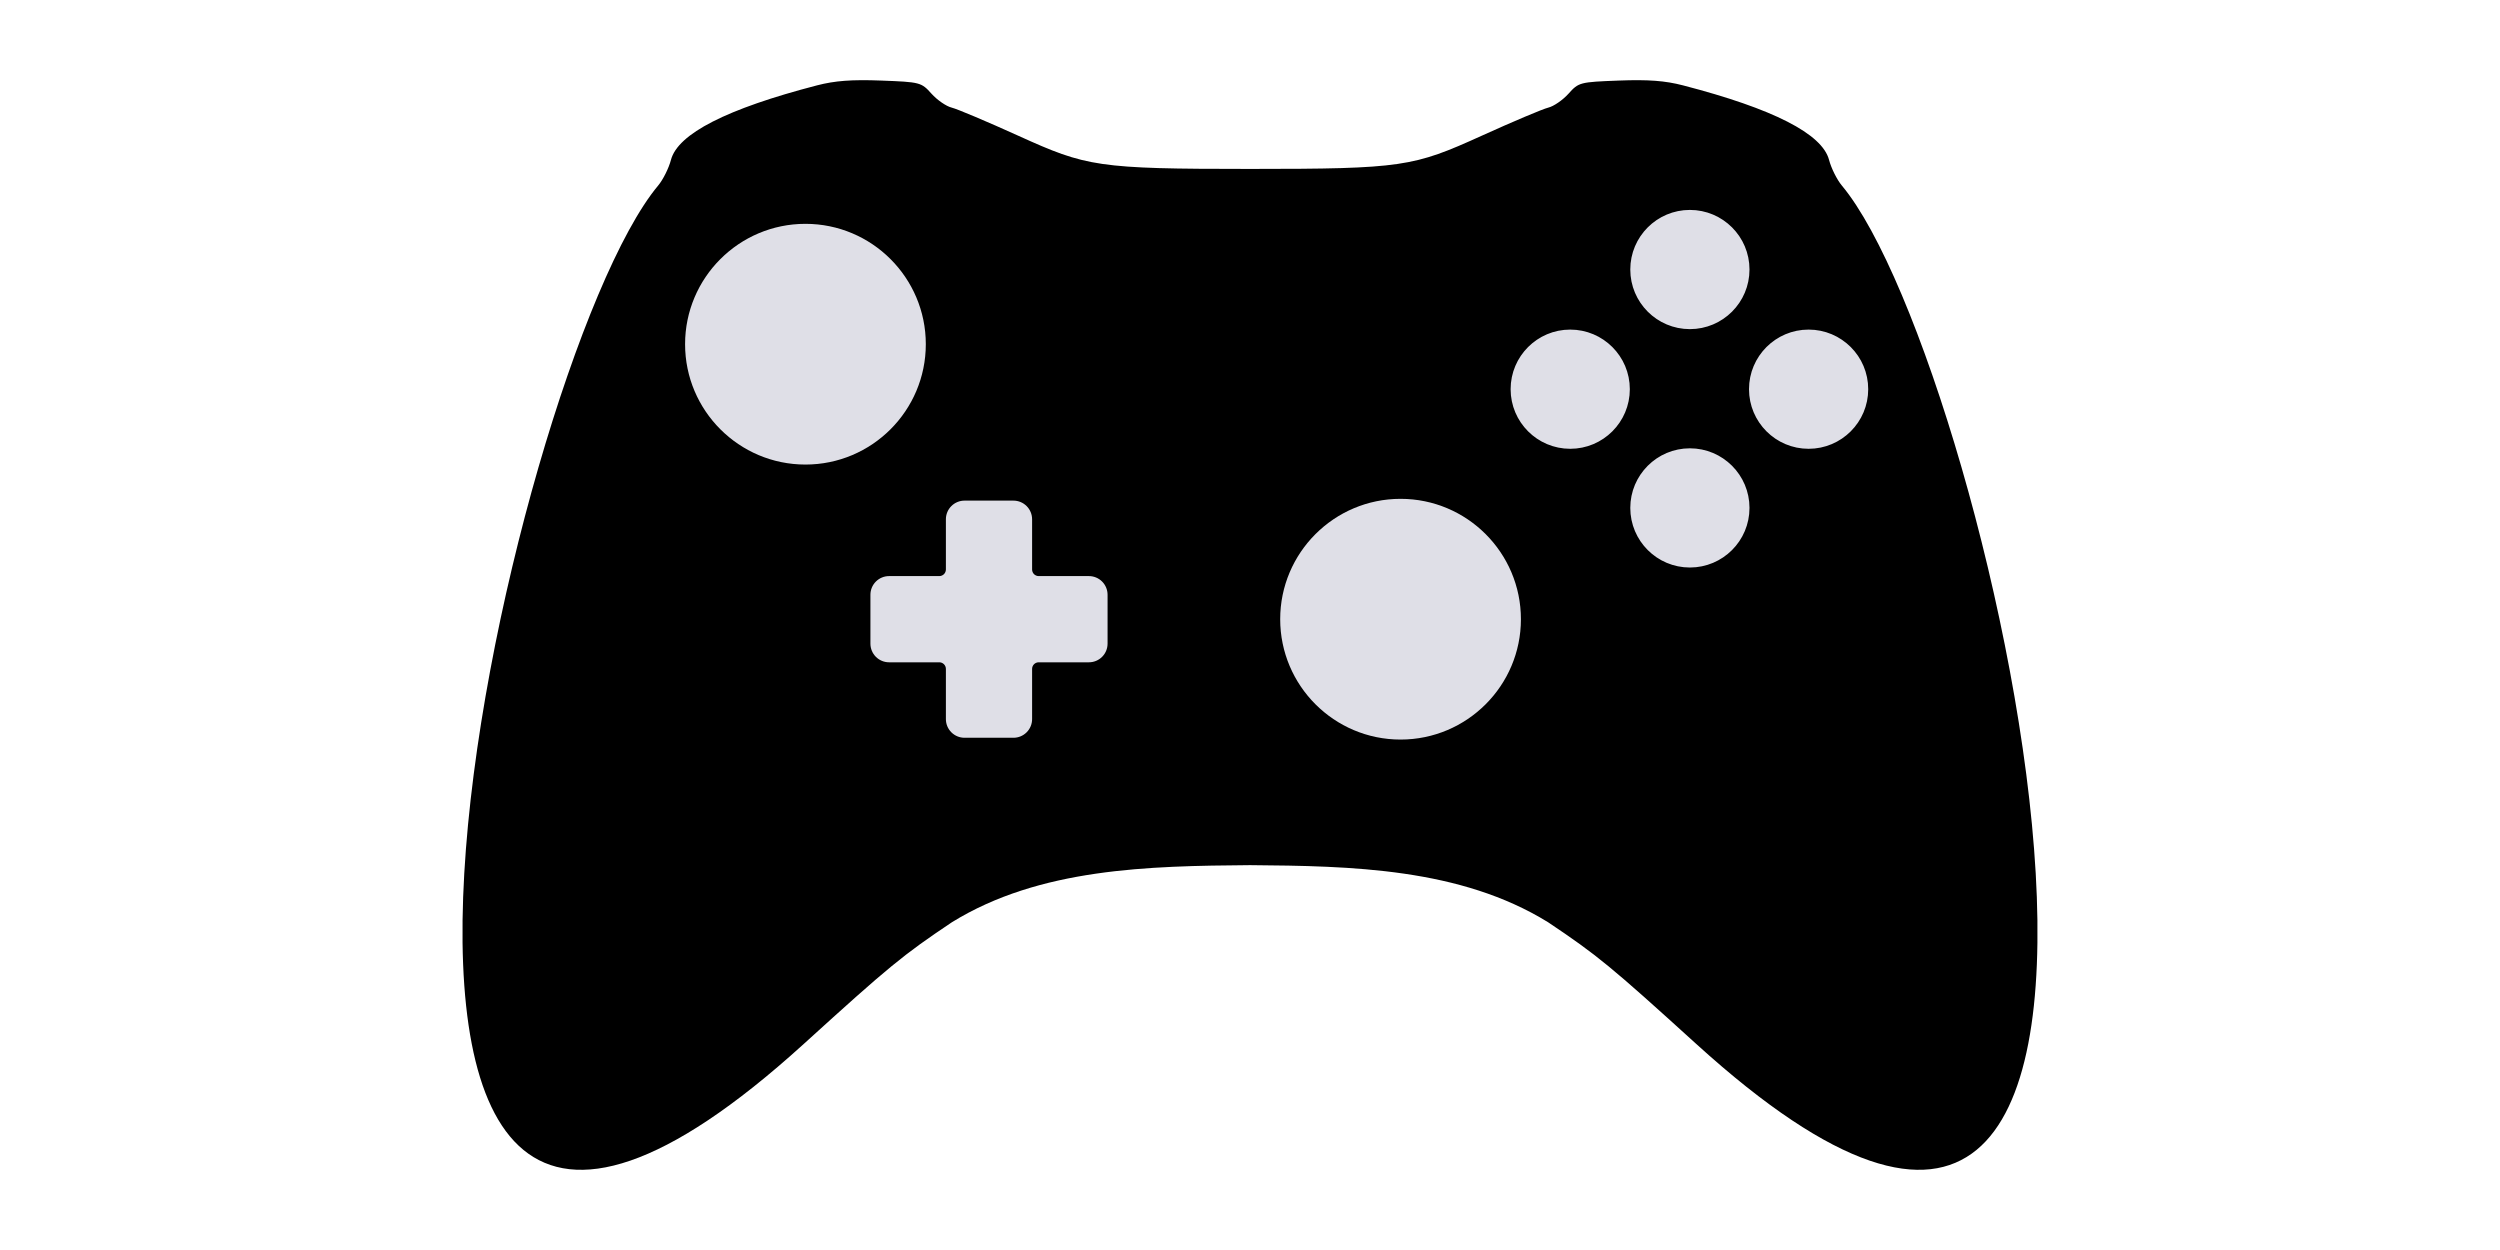
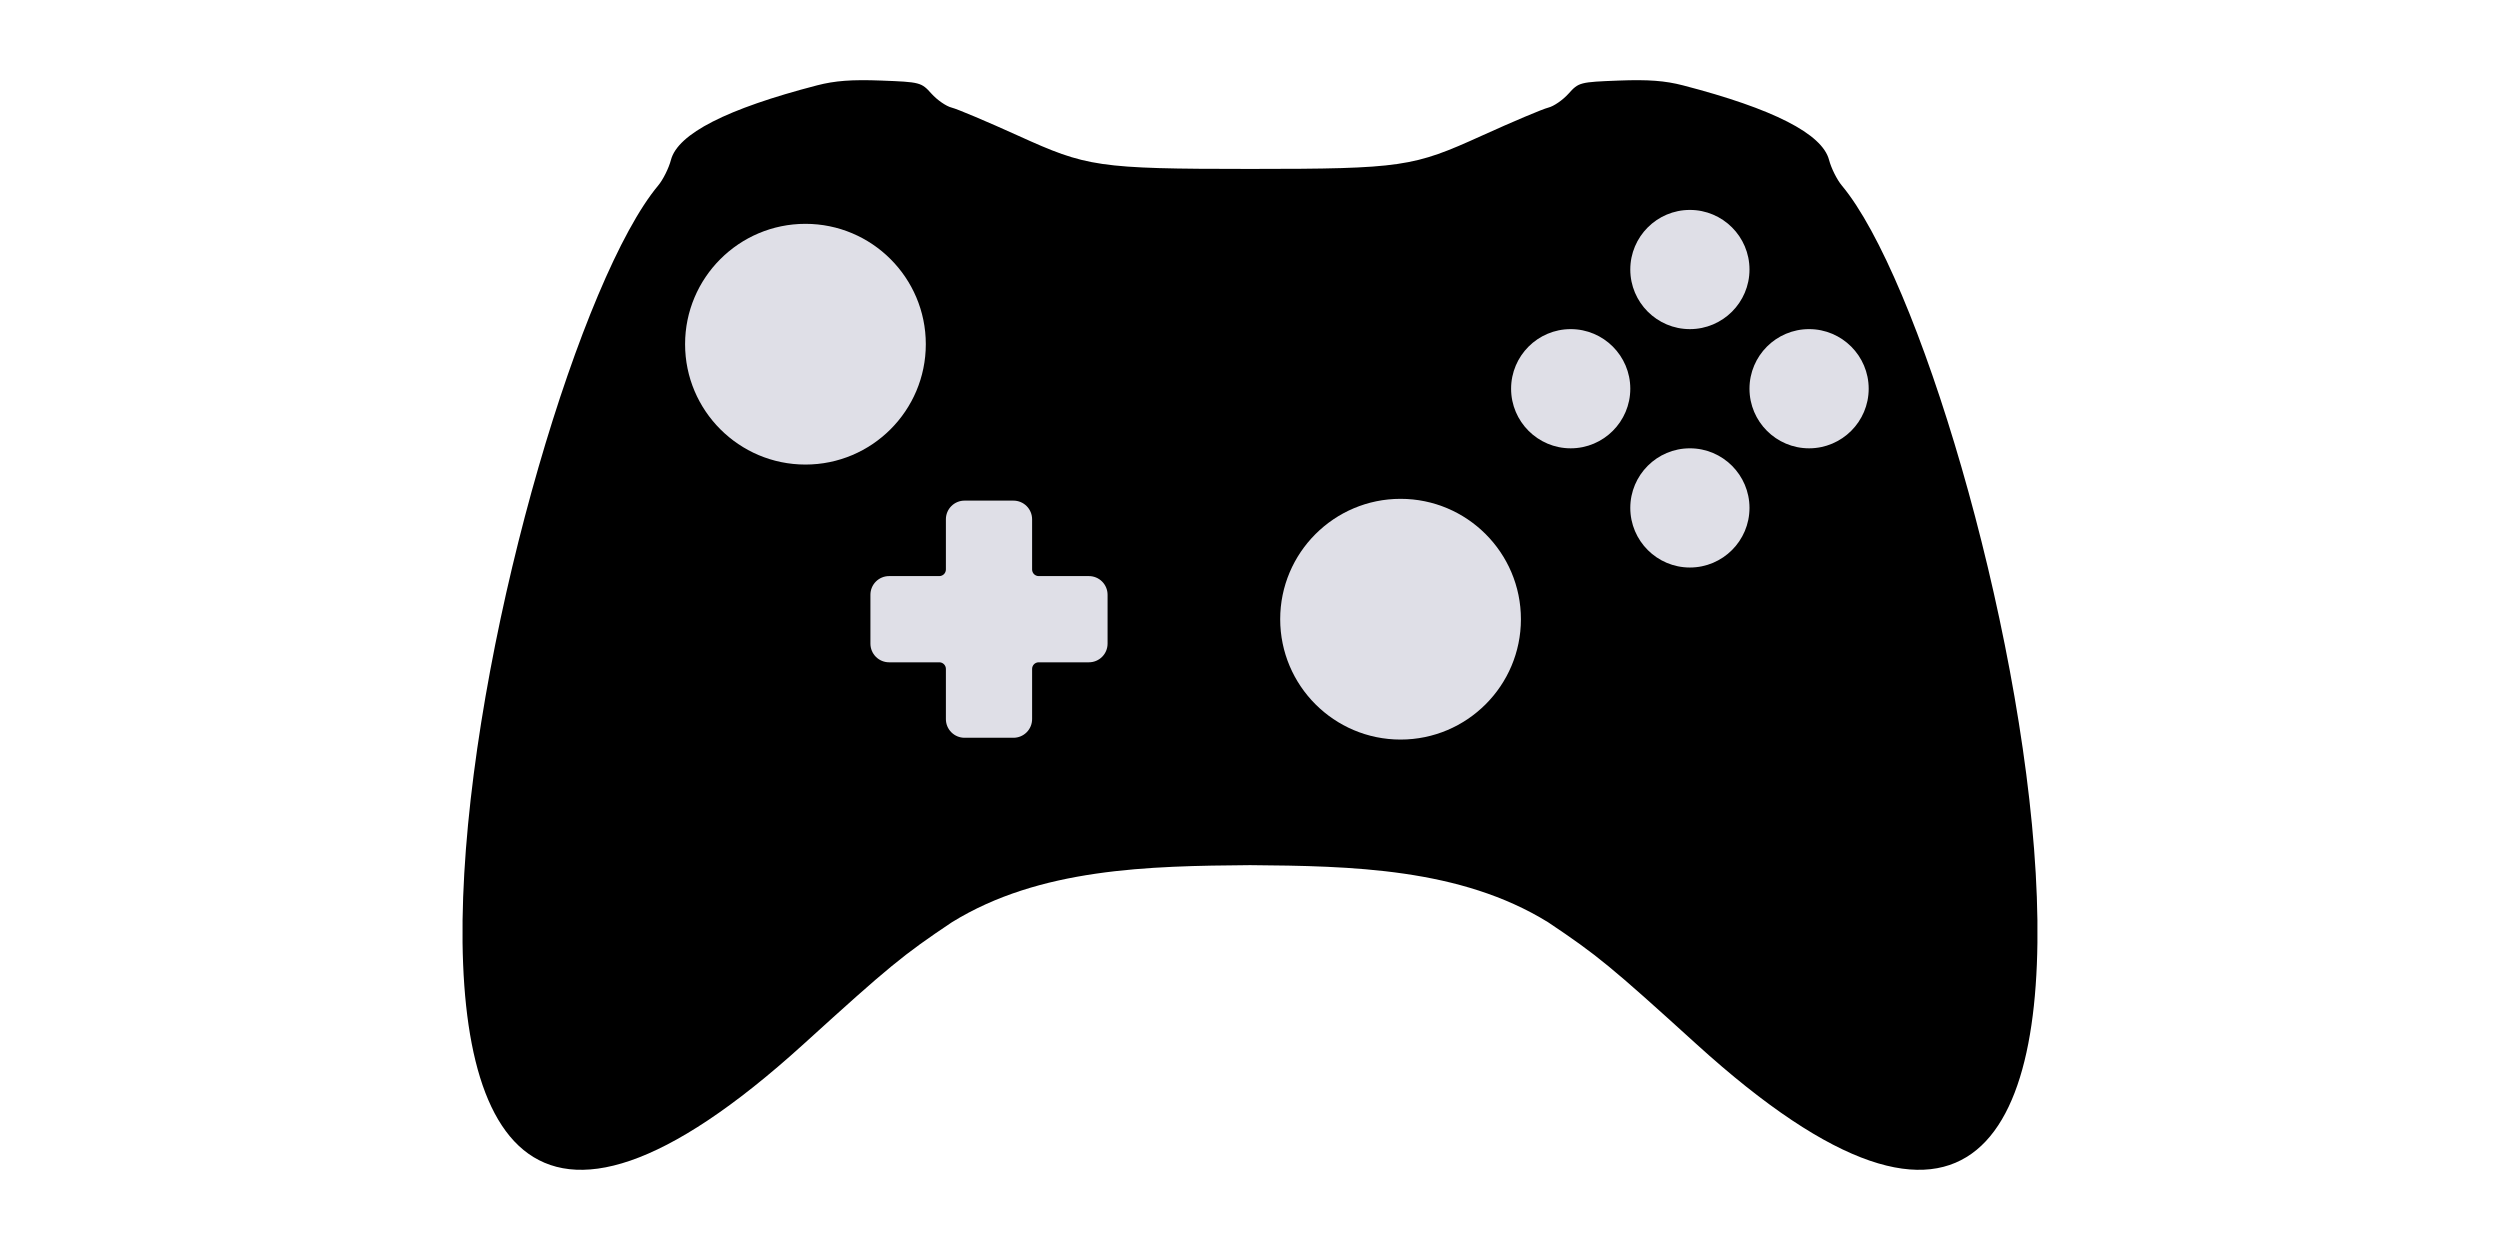
- <svg xmlns="http://www.w3.org/2000/svg" xml:space="preserve" width="1000" height="500">
-   <path d="M352.486 32.225c-11.78-.447-18.489.054-25.686 1.922-36.091 9.362-55.686 19.366-58.424 29.83-.864 3.3-3.16 7.904-5.104 10.23-60.412 72.3-165.82 546.88 58.197 343.4 34.301-31.157 39.613-35.523 59.305-48.718 35.127-21.686 78.742-22.5 119.226-22.829 40.483.329 84.098 1.143 119.225 22.83 19.692 13.194 25.004 17.56 59.305 48.717 224.016 203.48 118.61-271.1 58.197-343.4-1.943-2.326-4.24-6.93-5.104-10.23-2.738-10.464-22.333-20.468-58.424-29.83-7.197-1.867-13.905-2.37-25.686-1.922-15.585.593-16.036.71-20.098 5.239-2.285 2.548-5.923 5.058-8.082 5.578s-14.174 5.593-26.699 11.275C565.376 66.684 561.062 67.574 500 67.572c-61.063.001-65.377-.888-92.635-13.255-12.525-5.682-24.54-10.755-26.699-11.275s-5.797-3.03-8.082-5.578c-4.062-4.53-4.514-4.646-20.098-5.239" style="fill:#000;fill-opacity:1;fill-rule:evenodd;stroke:none;stroke-width:3.33;stroke-linecap:round;stroke-miterlimit:7;stroke-opacity:1;paint-order:stroke markers fill" />
-   <circle cx="594.621" cy="155.488" r="20.64" style="opacity:.5;fill:none;stroke-width:2.822" />
-   <circle cx="523.07" cy="155.488" r="15.136" style="opacity:.5;fill:none;stroke-width:1.881" />
-   <circle cx="433.631" cy="155.488" r="15.136" style="opacity:.5;fill:none;stroke-width:1.881" />
-   <circle cx="560.22" cy="247.678" r="44.031" style="opacity:.5;fill:none;stroke-width:3.763" />
-   <circle cx="322.177" cy="155.487" r="44.031" style="opacity:.5;fill:none;stroke-width:3.763" />
-   <circle cx="635.901" cy="114.209" r="20.64" style="opacity:.5;fill:none;stroke-width:2.822" />
-   <circle cx="677.18" cy="155.488" r="20.64" style="opacity:.5;fill:none;stroke-width:2.822" />
-   <circle cx="635.901" cy="196.767" r="20.64" style="opacity:.5;fill:none;stroke-width:2.822" />
-   <path d="M385.103 302.718a3.763 3.763 0 0 1-3.763-3.763v-29.256h-29.256a3.763 3.763 0 0 1-3.763-3.763v-24.131a3.763 3.763 0 0 1 3.763-3.763h29.256v-29.256a3.763 3.763 0 0 1 3.763-3.763h24.126a3.763 3.763 0 0 1 3.763 3.763v29.256h29.256a3.763 3.763 0 0 1 3.763 3.763v24.126a3.763 3.763 0 0 1-3.763 3.763h-29.256v29.256a3.763 3.763 0 0 1-3.763 3.763z" style="opacity:.5;fill:none;stroke-width:.941" />
-   <circle cx="479.726" cy="94.256" r="24.079" style="opacity:.5;fill:none;stroke-width:1.881" />
-   <circle cx="675.956" cy="107.81" r="22.21" style="fill:#dfdfe7;stroke:#dfdfe7;stroke-width:3.26;fill-opacity:1;stroke-opacity:1" />
-   <circle cx="675.956" cy="203.166" r="22.21" style="fill:#dfdfe7;stroke:#dfdfe7;stroke-width:3.26;fill-opacity:1;stroke-opacity:1" />
-   <circle cx="-155.677" cy="628.089" r="22.21" style="fill:#dfdfe7;stroke:#dfdfe7;stroke-width:3.26;fill-opacity:1;stroke-opacity:1" transform="rotate(-90)" />
-   <circle cx="-155.677" cy="723.444" r="22.21" style="fill:#dfdfe7;stroke:#dfdfe7;stroke-width:3.26;fill-opacity:1;stroke-opacity:1" transform="rotate(-90)" />
-   <path d="M385.836 200.248a7.46 7.46 0 0 0-7.48 7.481V227.8a2.637 2.637 0 0 1-2.636 2.636h-20.07a7.46 7.46 0 0 0-7.48 7.48v19.525a7.46 7.46 0 0 0 7.48 7.48h20.07a2.637 2.637 0 0 1 2.636 2.636v20.07a7.46 7.46 0 0 0 7.48 7.48h19.527a7.46 7.46 0 0 0 7.478-7.48v-20.07a2.637 2.637 0 0 1 2.637-2.637h20.073a7.46 7.46 0 0 0 7.477-7.479v-19.526a7.46 7.46 0 0 0-7.478-7.479h-20.073a2.637 2.637 0 0 1-2.637-2.636v-20.07a7.46 7.46 0 0 0-7.477-7.48z" style="fill:#dfdfe7;fill-rule:evenodd;stroke:none;stroke-width:3.172;stroke-miterlimit:7;paint-order:stroke markers fill;fill-opacity:1" />
-   <g style="fill:#dfdfe7;fill-opacity:1">
-     <path d="M704.621 563C680 563 660 583 660 607.621s20 44.621 44.62 44.621c24.622 0 44.622-20 44.622-44.62 0-24.622-20-44.622-44.621-44.622" style="baseline-shift:baseline;display:inline;overflow:visible;vector-effect:none;fill:#dfdfe7;fill-opacity:1;stop-color:#000" transform="translate(-200.042 -407.925)scale(1.07897)" />
+ <svg xmlns="http://www.w3.org/2000/svg" xml:space="preserve" width="1000" height="500" version="1.1" id="svg20">
+   <defs id="defs20" />
+   <path d="m 352.487,32.225 c -11.78,-0.447 -18.49,0.054 -25.686,1.922 -36.091,9.362 -55.686,19.366 -58.424,29.83 -0.864,3.3 -3.16,7.904 -5.104,10.23 -60.412,72.3 -165.82,546.88 58.197,343.4 34.3,-31.157 39.613,-35.523 59.305,-48.718 35.127,-21.686 78.742,-22.5 119.226,-22.829 40.483,0.33 84.098,1.143 119.225,22.83 19.692,13.194 25.004,17.56 59.305,48.717 224.016,203.48 118.61,-271.1 58.197,-343.4 -1.943,-2.326 -4.24,-6.93 -5.104,-10.23 -2.738,-10.464 -22.333,-20.468 -58.424,-29.83 -7.197,-1.867 -13.905,-2.37 -25.686,-1.922 -15.585,0.593 -16.036,0.71 -20.098,5.24 -2.285,2.547 -5.923,5.057 -8.082,5.577 -2.159,0.52 -14.174,5.593 -26.7,11.275 -27.257,12.367 -31.571,13.257 -92.633,13.255 -61.063,10e-4 -65.377,-0.888 -92.635,-13.255 -12.525,-5.682 -24.54,-10.755 -26.7,-11.275 -2.158,-0.52 -5.796,-3.03 -8.081,-5.578 -4.062,-4.53 -4.514,-4.646 -20.098,-5.239" style="fill:#000000;fill-opacity:1;fill-rule:evenodd;stroke:none;stroke-width:3.33;stroke-linecap:round;stroke-miterlimit:7;stroke-opacity:1;paint-order:stroke markers fill" id="path1" />
+   <path d="m 385.837,200.248 a 7.46,7.46 0 0 0 -7.48,7.481 V 227.8 a 2.637,2.637 0 0 1 -2.636,2.636 h -20.07 a 7.46,7.46 0 0 0 -7.48,7.48 v 19.525 a 7.46,7.46 0 0 0 7.48,7.48 h 20.07 a 2.637,2.637 0 0 1 2.636,2.636 v 20.07 a 7.46,7.46 0 0 0 7.48,7.48 h 19.527 a 7.46,7.46 0 0 0 7.478,-7.48 v -20.07 a 2.637,2.637 0 0 1 2.637,-2.637 h 20.073 a 7.46,7.46 0 0 0 7.477,-7.479 v -19.526 a 7.46,7.46 0 0 0 -7.478,-7.479 h -20.073 a 2.637,2.637 0 0 1 -2.637,-2.636 v -20.07 a 7.46,7.46 0 0 0 -7.477,-7.48 z" style="fill:#dfdfe7;fill-opacity:1;fill-rule:evenodd;stroke:none;stroke-width:3.172;stroke-miterlimit:7;paint-order:stroke markers fill" id="path13" />
+   <g style="fill:#dfdfe7;fill-opacity:1" id="g18">
+     <path d="M 704.621,563 C 680,563 660,583 660,607.621 c 0,24.621 20,44.621 44.62,44.621 24.622,0 44.622,-20 44.622,-44.62 0,-24.622 -20,-44.622 -44.621,-44.622" style="baseline-shift:baseline;display:inline;overflow:visible;vector-effect:none;fill:#dfdfe7;fill-opacity:1;stop-color:#000000" transform="matrix(1.07897,0,0,1.07897,-200.042,-407.925)" id="path18" />
  </g>
-   <g style="fill:#dfdfe7;fill-opacity:1">
-     <path d="M704.621 563C680 563 660 583 660 607.621s20 44.621 44.62 44.621c24.622 0 44.622-20 44.622-44.62 0-24.622-20-44.622-44.621-44.622" style="baseline-shift:baseline;display:inline;overflow:visible;vector-effect:none;fill:#dfdfe7;fill-opacity:1;stop-color:#000" transform="translate(-438.086 -517.926)scale(1.07897)" />
+   <g style="fill:#dfdfe7;fill-opacity:1" id="g20">
+     <path d="M 704.621,563 C 680,563 660,583 660,607.621 c 0,24.621 20,44.621 44.62,44.621 24.622,0 44.622,-20 44.622,-44.62 0,-24.622 -20,-44.622 -44.621,-44.622" style="baseline-shift:baseline;display:inline;overflow:visible;vector-effect:none;fill:#dfdfe7;fill-opacity:1;stop-color:#000000" transform="matrix(1.07897,0,0,1.07897,-438.086,-517.926)" id="path20" />
+   </g>
+   <g id="g5" style="fill:#dfdfe7;fill-opacity:1">
+     <path style="baseline-shift:baseline;display:inline;overflow:visible;vector-effect:none;fill:#dfdfe7;fill-opacity:1;enable-background:accumulate;stop-color:#000000" d="m 675.957,179.326 c -13.147,0 -23.84,10.693 -23.84,23.84 0,13.147 10.693,23.84 23.84,23.84 13.147,0 23.84,-10.693 23.84,-23.84 0,-13.147 -10.693,-23.84 -23.84,-23.84 z" id="path5" />
+     <path style="baseline-shift:baseline;display:inline;overflow:visible;vector-effect:none;fill:#dfdfe7;fill-opacity:1;enable-background:accumulate;stop-color:#000000" d="m 675.957,83.971 c -13.147,0 -23.84,10.693 -23.84,23.84 0,13.147 10.693,23.84 23.84,23.84 13.147,0 23.84,-10.693 23.84,-23.84 0,-13.147 -10.693,-23.84 -23.84,-23.84 z" id="path4" />
+   </g>
+   <g id="g7" transform="rotate(90,675.957,155.4883)" style="fill:#dfdfe7;fill-opacity:1">
+     <path style="baseline-shift:baseline;display:inline;overflow:visible;vector-effect:none;fill:#dfdfe7;fill-opacity:1;enable-background:accumulate;stop-color:#000000" d="m 675.957,179.326 c -13.147,0 -23.84,10.693 -23.84,23.84 0,13.147 10.693,23.84 23.84,23.84 13.147,0 23.84,-10.693 23.84,-23.84 0,-13.147 -10.693,-23.84 -23.84,-23.84 z" id="path6" />
+     <path style="baseline-shift:baseline;display:inline;overflow:visible;vector-effect:none;fill:#dfdfe7;fill-opacity:1;enable-background:accumulate;stop-color:#000000" d="m 675.957,83.971 c -13.147,0 -23.84,10.693 -23.84,23.84 0,13.147 10.693,23.84 23.84,23.84 13.147,0 23.84,-10.693 23.84,-23.84 0,-13.147 -10.693,-23.84 -23.84,-23.84 z" id="path7" />
  </g>
</svg>
